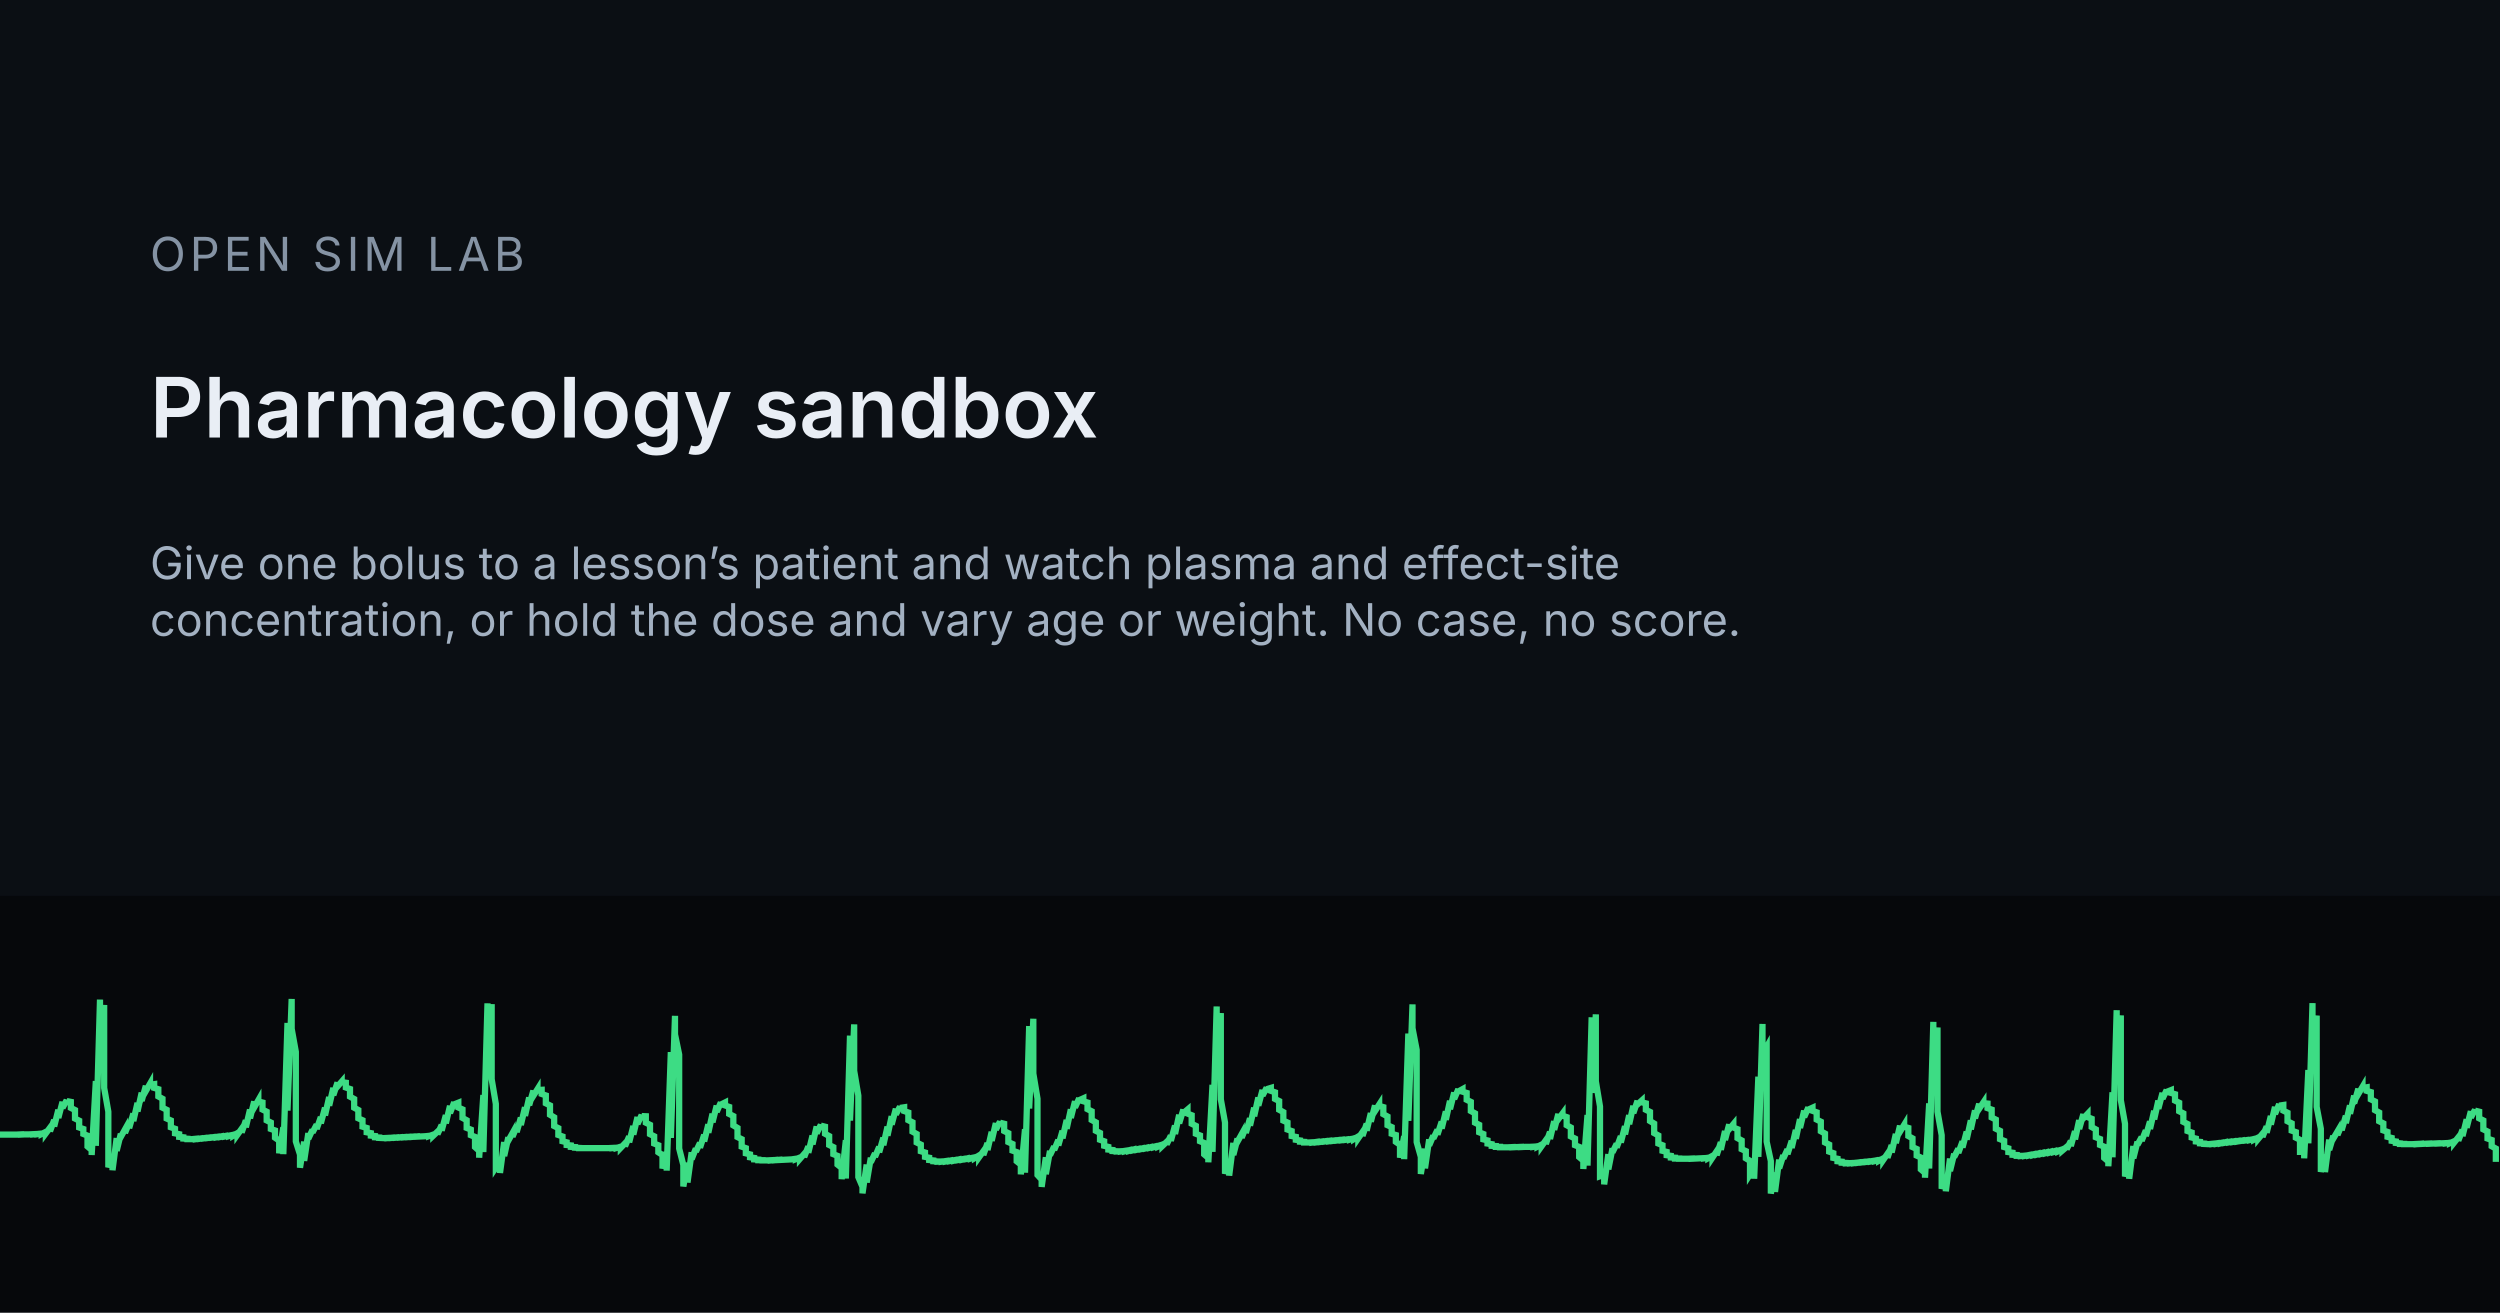
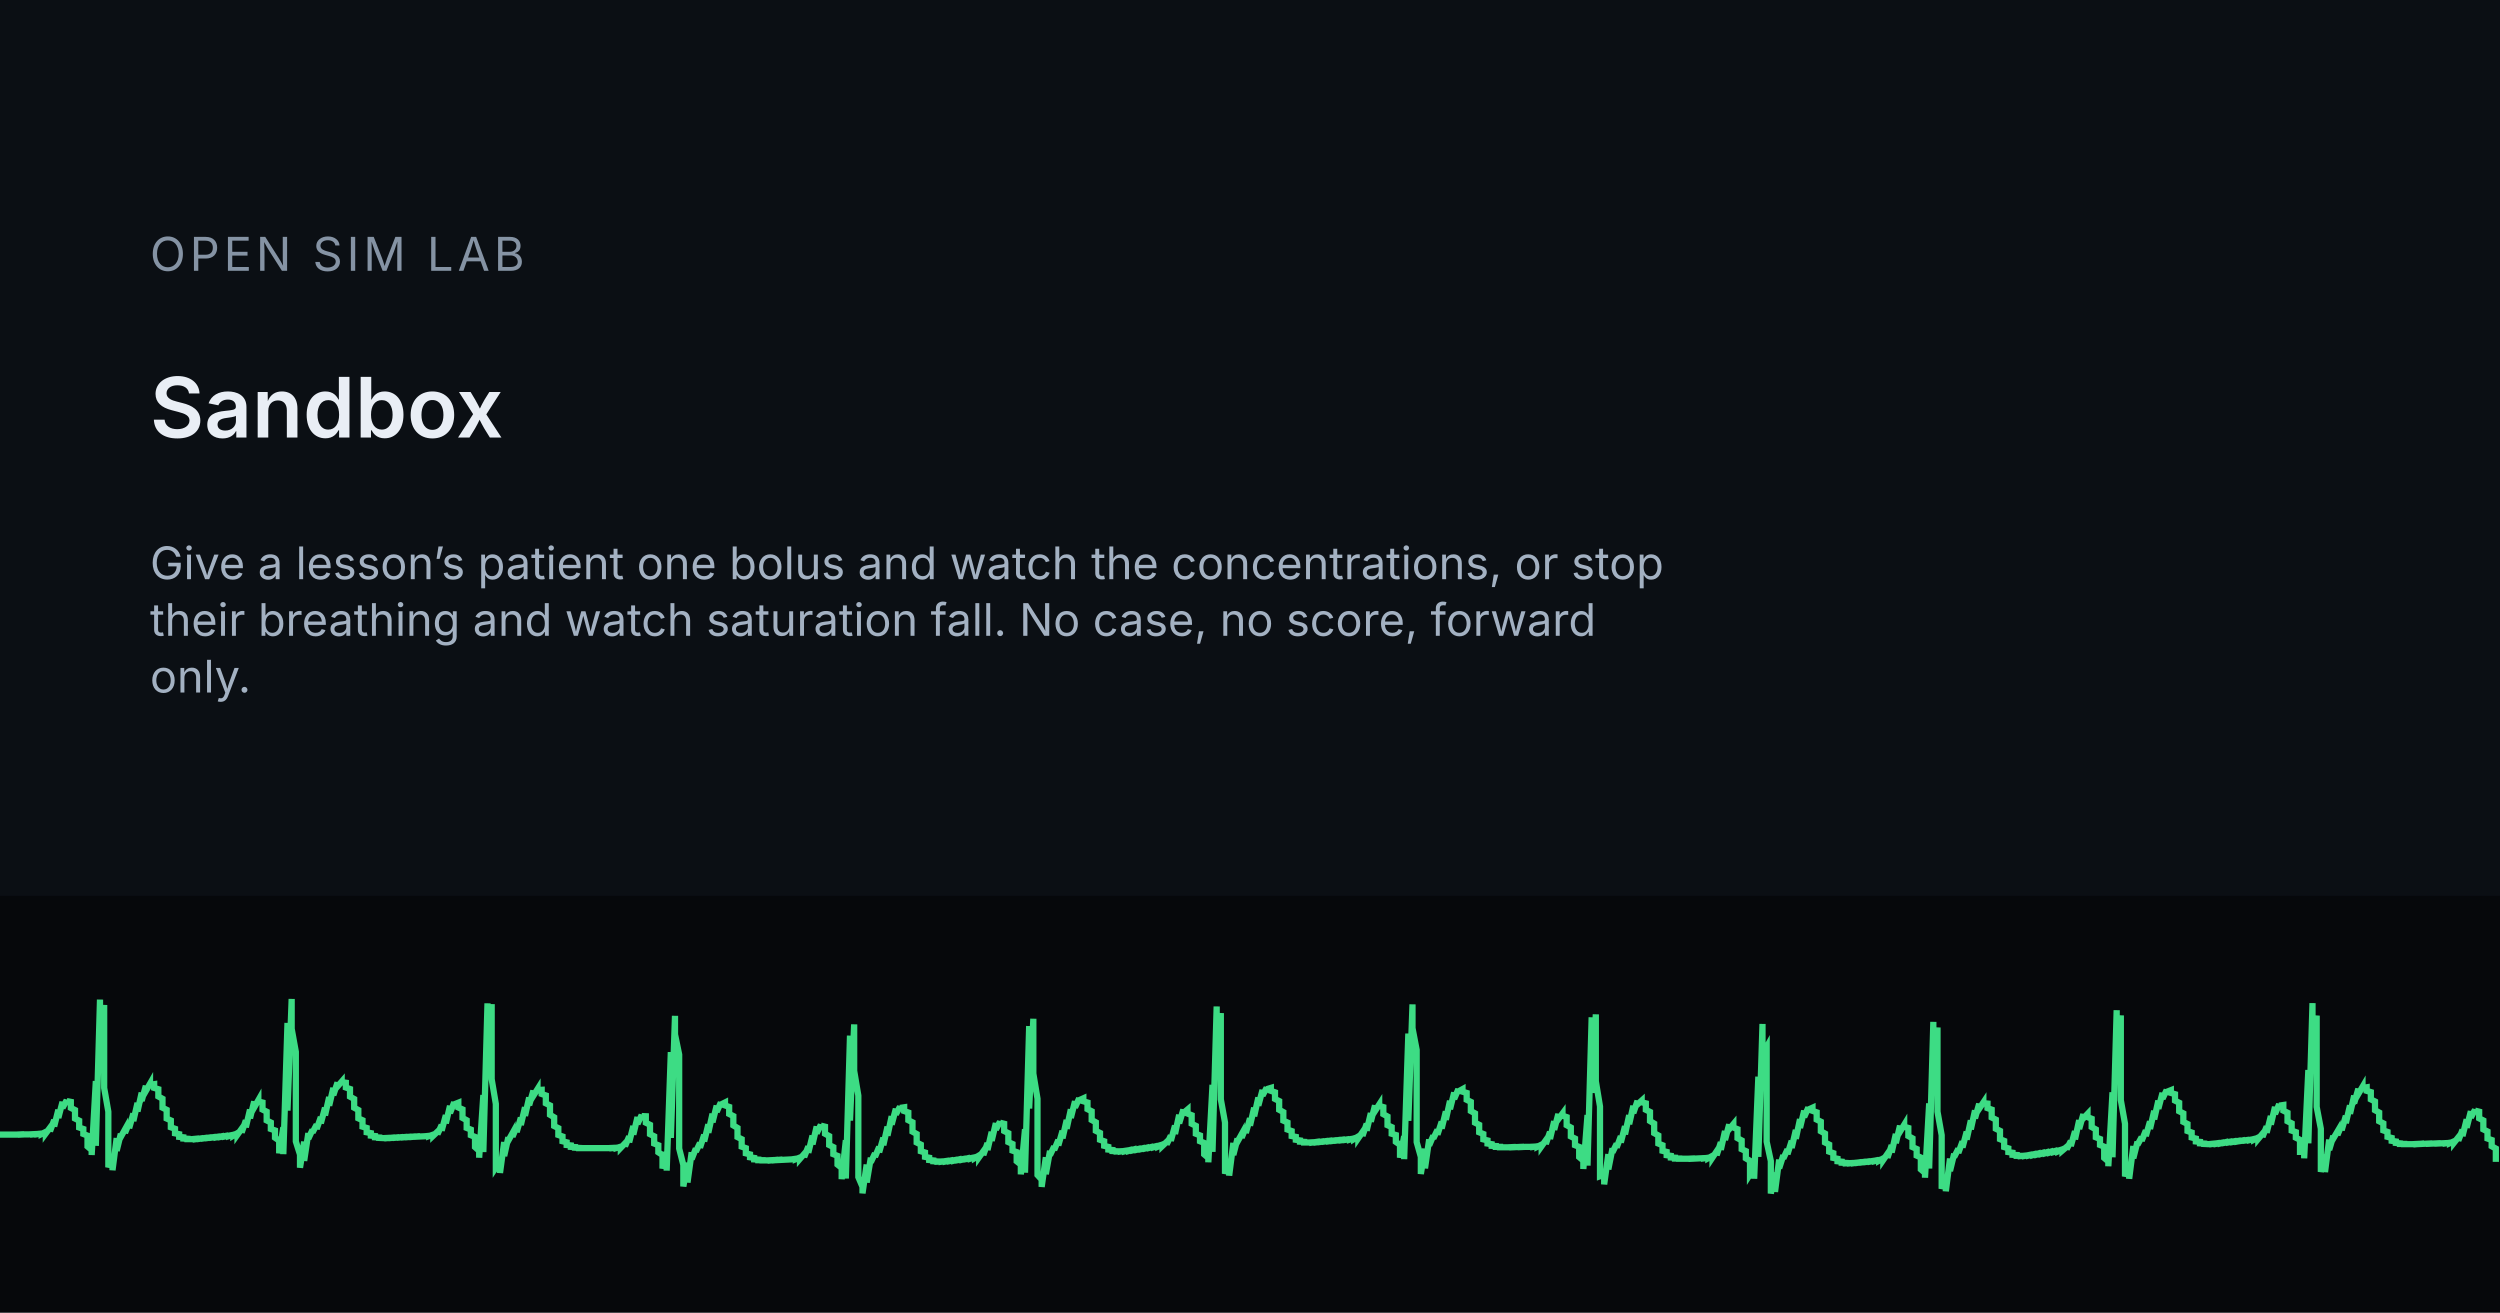
<svg xmlns="http://www.w3.org/2000/svg" width="1200" height="630" viewBox="0 0 1200 630">
  <rect width="1200" height="630" fill="#0B0F14" />
  <rect x="0" y="430" width="1200" height="200" fill="#06080B" />
  <g transform="translate(0 455)">
    <path d="M0 89.6 L0 89.6 L2 89.6 L2 89.6 L4 89.6 L4 89.6 L6 89.6 L6 89.6 L8 89.6 L8 89.6 L10 89.5 L10 89.6 L12 89.5 L12 89.5 L14 89.5 L14 89.5 L16 89.4 L16 89.5 L18 89.3 L18 89.4 L20 89.1 L20 89.3 L22 88.3 L22 89.0 L24 86.3 L24 88.0 L26 82.6 L26 85.7 L28 77.7 L28 81.6 L30 73.9 L30 76.8 L32 73.1 L32 73.5 L34 73.9 L34 76.8 L36 77.8 L36 81.9 L38 82.9 L38 86.2 L40 86.9 L40 89.3 L42 90.1 L42 95.3 L44 97.0 L44 99.4 L46 63.9 L46 95.0 L48 24.8 L48 52.7 L50 27.4 L50 67.2 L52 78.6 L52 105.3 L54 99.9 L54 106.7 L56 91.3 L56 97.4 L58 89.2 L58 90.7 L60 87.1 L60 88.8 L62 83.9 L62 86.5 L64 79.5 L64 83.1 L66 74.4 L66 78.5 L68 69.5 L68 73.4 L70 66.2 L70 68.7 L72 65.2 L72 65.7 L74 65.4 L74 67.2 L76 67.8 L76 71.3 L78 72.4 L78 76.7 L80 77.7 L80 81.9 L82 82.8 L82 86.1 L84 86.8 L84 89.0 L86 89.4 L86 90.7 L88 90.9 L88 91.5 L90 91.6 L90 91.8 L92 91.8 L92 91.8 L94 91.6 L94 91.8 L96 91.5 L96 91.6 L98 91.3 L98 91.4 L100 91.1 L100 91.2 L102 90.9 L102 91.0 L104 90.7 L104 90.9 L106 90.5 L106 90.7 L108 90.3 L108 90.5 L110 90.1 L110 90.3 L112 89.7 L112 90.1 L114 88.9 L114 89.6 L116 86.8 L116 88.6 L118 82.8 L118 86.1 L120 77.6 L120 81.8 L122 73.7 L122 76.6 L124 73.1 L124 73.7 L126 74.2 L126 77.6 L128 78.6 L128 82.8 L130 83.8 L130 86.9 L132 87.6 L132 91.1 L134 92.5 L134 98.6 L136 86.1 L136 99.0 L138 36.0 L138 78.1 L140 24.5 L140 38.8 L142 49.9 L142 92.9 L144 99.2 L144 105.5 L146 93.0 L146 102.2 L148 88.9 L148 91.6 L150 87.3 L150 88.6 L152 84.8 L152 86.9 L154 81.2 L154 84.2 L156 76.7 L156 80.4 L158 71.6 L158 75.7 L160 67.2 L160 70.7 L162 64.6 L162 66.5 L164 64.2 L164 64.4 L166 64.7 L166 67.0 L168 67.7 L168 71.4 L170 72.5 L170 76.7 L172 77.8 L172 81.8 L174 82.7 L174 85.8 L176 86.4 L176 88.5 L178 88.9 L178 90.1 L180 90.3 L180 90.9 L182 91.0 L182 91.2 L184 91.3 L184 91.3 L186 91.2 L186 91.3 L188 91.1 L188 91.2 L190 91.0 L190 91.1 L192 90.9 L192 91.0 L194 90.8 L194 90.9 L196 90.7 L196 90.8 L198 90.6 L198 90.7 L200 90.5 L200 90.6 L202 90.5 L202 90.5 L204 90.4 L204 90.4 L206 90.2 L206 90.3 L208 89.6 L208 90.1 L210 88.2 L210 89.4 L212 85.0 L212 87.7 L214 80.3 L214 84.2 L216 75.8 L216 79.3 L218 74.1 L218 75.1 L220 74.3 L220 76.6 L222 77.5 L222 81.6 L224 82.7 L224 86.4 L226 87.2 L226 89.9 L228 90.7 L228 95.6 L230 97.4 L230 100.7 L232 70.6 L232 98.0 L234 26.6 L234 59.7 L236 27.0 L236 63.0 L238 74.9 L238 105.4 L240 102.4 L240 108.0 L242 93.2 L242 99.9 L244 90.9 L244 92.5 L246 88.9 L246 90.6 L248 85.8 L248 88.4 L250 81.5 L250 85.0 L252 76.5 L252 80.6 L254 71.8 L254 75.5 L256 68.5 L256 71.0 L258 67.8 L258 68.2 L260 68.1 L260 70.1 L262 70.8 L262 74.6 L264 75.6 L264 80.1 L266 81.3 L266 85.5 L268 86.5 L268 89.8 L270 90.5 L270 92.8 L272 93.3 L272 94.6 L274 94.8 L274 95.5 L276 95.6 L276 95.9 L278 96.0 L278 96.1 L280 96.1 L280 96.1 L282 96.1 L282 96.1 L284 96.1 L284 96.1 L286 96.1 L286 96.1 L288 96.1 L288 96.1 L290 96.1 L290 96.1 L292 96.1 L292 96.1 L294 96.0 L294 96.1 L296 95.9 L296 96.0 L298 95.4 L298 95.9 L300 93.8 L300 95.2 L302 90.5 L302 93.3 L304 85.5 L304 89.6 L306 81.2 L306 84.5 L308 80.2 L308 80.7 L310 80.8 L310 83.9 L312 84.9 L312 89.4 L314 90.4 L314 93.9 L316 94.7 L316 98.1 L318 99.4 L318 105.9 L320 98.0 L320 106.9 L322 50.0 L322 91.2 L324 32.6 L324 41.5 L326 51.2 L326 96.3 L328 104.2 L328 114.5 L330 103.1 L330 112.6 L332 98.1 L332 101.4 L334 96.3 L334 97.8 L336 93.6 L336 95.9 L338 89.7 L338 92.9 L340 84.7 L340 88.7 L342 79.6 L342 83.7 L344 75.7 L344 78.7 L346 74.2 L346 75.2 L348 74.2 L348 75.6 L350 76.3 L350 79.7 L352 80.7 L352 85.2 L354 86.4 L354 90.8 L356 91.8 L356 95.4 L358 96.1 L358 98.6 L360 99.1 L360 100.5 L362 100.8 L362 101.5 L364 101.6 L364 101.9 L366 101.9 L366 102.0 L368 102.0 L368 102.0 L370 101.9 L370 102.0 L372 101.8 L372 101.9 L374 101.7 L374 101.8 L376 101.7 L376 101.7 L378 101.6 L378 101.6 L380 101.5 L380 101.5 L382 101.2 L382 101.4 L384 100.6 L384 101.2 L386 98.9 L386 100.4 L388 95.3 L388 98.3 L390 90.1 L390 94.3 L392 85.7 L392 89.0 L394 84.9 L394 85.3 L396 85.8 L396 89.2 L398 90.3 L398 94.6 L400 95.6 L400 99.0 L402 99.8 L402 104.0 L404 105.6 L404 111.0 L406 92.3 L406 110.7 L408 42.1 L408 82.9 L410 36.7 L410 59.0 L412 70.9 L412 110.0 L414 114.7 L414 117.8 L416 104.0 L416 112.6 L418 100.7 L418 102.9 L420 98.6 L420 100.3 L422 95.5 L422 98.1 L424 91.1 L424 94.7 L426 85.8 L426 90.1 L428 80.8 L428 84.8 L430 77.2 L430 79.9 L432 76.2 L432 76.8 L434 76.5 L434 78.3 L436 79.0 L436 82.7 L438 83.7 L438 88.2 L440 89.3 L440 93.4 L442 94.4 L442 97.6 L444 98.2 L444 100.3 L446 100.7 L446 101.8 L448 102.0 L448 102.4 L450 102.5 L450 102.6 L452 102.5 L452 102.6 L454 102.3 L454 102.5 L456 102.1 L456 102.3 L458 101.9 L458 102.1 L460 101.6 L460 101.8 L462 101.4 L462 101.6 L464 101.1 L464 101.3 L466 100.9 L466 101.1 L468 100.5 L468 100.8 L470 99.6 L470 100.4 L472 97.6 L472 99.4 L474 93.7 L474 97.0 L476 88.3 L476 92.6 L478 84.1 L478 87.2 L480 83.4 L480 83.9 L482 84.4 L482 87.9 L484 88.9 L484 93.2 L486 94.1 L486 97.3 L488 98.0 L488 102.4 L490 104.0 L490 108.7 L492 87.0 L492 107.9 L494 37.5 L494 77.1 L496 34.0 L496 60.3 L498 72.4 L498 109.0 L500 111.2 L500 114.7 L502 100.5 L502 108.6 L504 97.4 L504 99.5 L506 95.3 L506 97.0 L508 92.2 L508 94.8 L510 87.8 L510 91.4 L512 82.6 L512 86.8 L514 77.5 L514 81.6 L516 73.6 L516 76.6 L518 72.2 L518 73.1 L520 72.2 L520 73.6 L522 74.2 L522 77.4 L524 78.4 L524 82.6 L526 83.7 L526 87.8 L528 88.8 L528 92.1 L530 92.8 L530 95.0 L532 95.5 L532 96.8 L534 97.0 L534 97.5 L536 97.6 L536 97.7 L538 97.6 L538 97.7 L540 97.4 L540 97.6 L542 97.1 L542 97.4 L544 96.8 L544 97.1 L546 96.6 L546 96.8 L548 96.3 L548 96.5 L550 96.0 L550 96.2 L552 95.7 L552 95.9 L554 95.4 L554 95.6 L556 95.0 L556 95.3 L558 94.4 L558 95.0 L560 93.1 L560 94.3 L562 90.1 L562 92.6 L564 85.3 L564 89.3 L566 80.1 L566 84.2 L568 77.6 L568 79.3 L570 77.6 L570 79.5 L572 80.3 L572 84.4 L574 85.4 L574 89.2 L576 90.0 L576 92.8 L578 93.6 L578 99.1 L580 100.8 L580 102.9 L582 65.7 L582 97.9 L584 28.1 L584 54.5 L586 31.3 L586 72.7 L588 83.8 L588 108.4 L590 101.8 L590 109.3 L592 93.6 L592 99.4 L594 91.5 L594 93.0 L596 89.4 L596 91.1 L598 86.1 L598 88.8 L600 81.8 L600 85.3 L602 76.7 L602 80.8 L604 71.8 L604 75.7 L606 68.2 L606 70.9 L608 67.1 L608 67.8 L610 67.2 L610 68.6 L612 69.3 L612 72.5 L614 73.5 L614 77.7 L616 78.8 L616 82.9 L618 83.8 L618 87.2 L620 87.9 L620 90.3 L622 90.7 L622 92.1 L624 92.4 L624 93.0 L626 93.1 L626 93.4 L628 93.4 L628 93.4 L630 93.3 L630 93.4 L632 93.1 L632 93.3 L634 93.0 L634 93.1 L636 92.8 L636 92.9 L638 92.6 L638 92.8 L640 92.5 L640 92.6 L642 92.3 L642 92.4 L644 92.1 L644 92.3 L646 92.0 L646 92.1 L648 91.8 L648 92.0 L650 91.4 L650 91.7 L652 90.5 L652 91.3 L654 88.4 L654 90.2 L656 84.4 L656 87.7 L658 79.3 L658 83.4 L660 75.6 L660 78.3 L662 75.2 L662 75.8 L664 76.4 L664 79.8 L666 80.9 L666 85.1 L668 86.0 L668 89.2 L670 89.8 L670 93.1 L672 94.5 L672 100.7 L674 90.4 L674 101.4 L676 41.1 L676 83.0 L678 27.1 L678 38.5 L680 49.0 L680 93.2 L682 100.3 L682 108.5 L684 96.4 L684 105.8 L686 91.9 L686 94.8 L688 90.1 L688 91.5 L690 87.3 L690 89.6 L692 83.4 L692 86.7 L694 78.5 L694 82.5 L696 73.4 L696 77.4 L698 69.4 L698 72.5 L700 67.8 L700 68.9 L702 67.8 L702 69.0 L704 69.6 L704 72.9 L706 73.9 L706 78.3 L708 79.4 L708 83.9 L710 84.9 L710 88.5 L712 89.3 L712 91.9 L714 92.4 L714 93.9 L716 94.2 L716 95.0 L718 95.1 L718 95.5 L720 95.5 L720 95.7 L722 95.7 L722 95.7 L724 95.7 L724 95.7 L726 95.6 L726 95.7 L728 95.6 L728 95.6 L730 95.5 L730 95.6 L732 95.5 L732 95.5 L734 95.5 L734 95.5 L736 95.4 L736 95.5 L738 95.2 L738 95.4 L740 94.4 L740 95.1 L742 92.3 L742 94.1 L744 88.3 L744 91.7 L746 83.2 L746 87.3 L748 79.7 L748 82.2 L750 79.5 L750 80.5 L752 81.2 L752 85.1 L754 86.2 L754 90.5 L756 91.5 L756 94.7 L758 95.5 L758 100.4 L760 102.1 L760 106.1 L762 80.2 L762 104.5 L764 33.3 L764 69.6 L766 31.9 L766 64.0 L768 76.1 L768 109.6 L770 108.9 L770 113.5 L772 99.0 L772 106.3 L774 96.2 L774 98.1 L776 94.0 L776 95.8 L778 90.4 L778 93.4 L780 85.6 L780 89.5 L782 80.3 L782 84.6 L784 75.8 L784 79.3 L786 73.4 L786 75.1 L788 73.3 L788 74.1 L790 74.6 L790 77.7 L792 78.7 L792 83.1 L794 84.3 L794 88.9 L796 90.0 L796 93.9 L798 94.7 L798 97.4 L800 97.9 L800 99.5 L802 99.8 L802 100.6 L804 100.7 L804 101.1 L806 101.1 L806 101.2 L808 101.2 L808 101.2 L810 101.2 L810 101.2 L812 101.1 L812 101.2 L814 101.1 L814 101.1 L816 101.0 L816 101.0 L818 100.9 L818 101.0 L820 100.7 L820 100.9 L822 99.8 L822 100.6 L824 97.6 L824 99.5 L826 93.3 L826 96.9 L828 87.9 L828 92.2 L830 84.7 L830 87.0 L832 84.6 L832 86.2 L834 87.0 L834 91.3 L836 92.4 L836 96.6 L838 97.5 L838 101.0 L840 102.2 L840 108.7 L842 105.6 L842 110.8 L844 61.8 L844 100.3 L846 36.5 L846 51.2 L848 47.6 L848 93.0 L850 102.3 L850 117.9 L852 107.8 L852 117.1 L854 101.6 L854 105.8 L856 99.5 L856 101.1 L858 96.7 L858 99.0 L860 92.6 L860 96.0 L862 87.4 L862 91.6 L864 82.2 L864 86.4 L866 78.1 L866 81.2 L868 76.6 L868 77.6 L870 76.7 L870 78.2 L872 78.9 L872 82.4 L874 83.4 L874 88.0 L876 89.1 L876 93.4 L878 94.4 L878 97.8 L880 98.5 L880 100.8 L882 101.2 L882 102.4 L884 102.6 L884 103.1 L886 103.2 L886 103.4 L888 103.3 L888 103.4 L890 103.2 L890 103.3 L892 103.0 L892 103.1 L894 102.8 L894 102.9 L896 102.6 L896 102.7 L898 102.4 L898 102.5 L900 102.1 L900 102.3 L902 101.8 L902 102.1 L904 101.0 L904 101.7 L906 98.8 L906 100.7 L908 94.7 L908 98.2 L910 89.3 L910 93.7 L912 85.3 L912 88.2 L914 84.9 L914 85.8 L916 86.4 L916 90.3 L918 91.4 L918 95.6 L920 96.5 L920 99.7 L922 100.6 L922 106.3 L924 108.0 L924 110.3 L926 74.6 L926 105.9 L928 35.5 L928 63.4 L930 38.2 L930 78.6 L932 89.9 L932 115.6 L934 109.6 L934 116.8 L936 101.1 L936 107.1 L938 98.8 L938 100.4 L940 96.4 L940 98.4 L942 92.9 L942 95.8 L944 88.2 L944 92.0 L946 82.8 L946 87.1 L948 78.0 L948 81.8 L950 74.8 L950 77.2 L952 74.2 L952 74.5 L954 74.7 L954 76.9 L956 77.6 L956 81.4 L958 82.4 L958 86.8 L960 87.8 L960 91.8 L962 92.6 L962 95.6 L964 96.2 L964 98.0 L966 98.3 L966 99.3 L968 99.4 L968 99.8 L970 99.8 L970 99.9 L972 99.7 L972 99.8 L974 99.4 L974 99.6 L976 99.1 L976 99.4 L978 98.8 L978 99.1 L980 98.5 L980 98.8 L982 98.2 L982 98.5 L984 97.9 L984 98.2 L986 97.6 L986 97.9 L988 97.3 L988 97.6 L990 96.7 L990 97.2 L992 95.5 L992 96.6 L994 92.7 L994 95.1 L996 88.0 L996 91.9 L998 82.7 L998 86.9 L1000 79.8 L1000 81.8 L1002 79.7 L1002 81.2 L1004 82.0 L1004 86.0 L1006 87.1 L1006 90.9 L1008 91.7 L1008 94.6 L1010 95.4 L1010 100.8 L1012 102.5 L1012 104.8 L1014 69.3 L1014 100.5 L1016 29.9 L1016 58.1 L1018 32.4 L1018 73.1 L1020 84.4 L1020 109.7 L1022 103.5 L1022 110.8 L1024 95.1 L1024 101.0 L1026 93.0 L1026 94.5 L1028 90.8 L1028 92.6 L1030 87.6 L1030 90.3 L1032 83.3 L1032 86.9 L1034 78.2 L1034 82.3 L1036 73.3 L1036 77.2 L1038 69.6 L1038 72.4 L1040 68.2 L1040 69.1 L1042 68.3 L1042 69.6 L1044 70.2 L1044 73.3 L1046 74.3 L1046 78.4 L1048 79.4 L1048 83.5 L1050 84.5 L1050 87.9 L1052 88.6 L1052 91.0 L1054 91.5 L1054 92.9 L1056 93.1 L1056 93.8 L1058 93.9 L1058 94.1 L1060 94.2 L1060 94.2 L1062 94.0 L1062 94.1 L1064 93.8 L1064 94.0 L1066 93.6 L1066 93.8 L1068 93.3 L1068 93.5 L1070 93.1 L1070 93.3 L1072 92.9 L1072 93.1 L1074 92.7 L1074 92.9 L1076 92.5 L1076 92.6 L1078 92.3 L1078 92.4 L1080 92.1 L1080 92.2 L1082 91.7 L1082 92.0 L1084 91.0 L1084 91.6 L1086 89.2 L1086 90.7 L1088 85.7 L1088 88.7 L1090 80.7 L1090 84.8 L1092 76.3 L1092 79.7 L1094 75.0 L1094 75.7 L1096 75.4 L1096 78.1 L1098 79.1 L1098 83.2 L1100 84.2 L1100 87.7 L1102 88.4 L1102 91.1 L1104 92.1 L1104 97.9 L1106 97.9 L1106 101.0 L1108 58.6 L1108 93.8 L1110 26.5 L1110 47.4 L1112 32.5 L1112 76.3 L1114 86.8 L1114 107.5 L1116 99.2 L1116 107.6 L1118 92.0 L1118 97.0 L1120 90.2 L1120 91.5 L1122 88.1 L1122 89.8 L1124 84.9 L1124 87.5 L1126 80.6 L1126 84.1 L1128 75.6 L1128 79.6 L1130 70.9 L1130 74.6 L1132 67.6 L1132 70.1 L1134 66.7 L1134 67.2 L1136 66.9 L1136 68.6 L1138 69.2 L1138 72.7 L1140 73.7 L1140 77.9 L1142 79.0 L1142 83.2 L1144 84.2 L1144 87.6 L1146 88.3 L1146 90.7 L1148 91.2 L1148 92.6 L1150 92.9 L1150 93.6 L1152 93.8 L1152 94.1 L1154 94.1 L1154 94.2 L1156 94.2 L1156 94.2 L1158 94.2 L1158 94.2 L1160 94.1 L1160 94.2 L1162 94.0 L1162 94.1 L1164 94.0 L1164 94.0 L1166 93.9 L1166 94.0 L1168 93.9 L1168 93.9 L1170 93.8 L1170 93.9 L1172 93.8 L1172 93.8 L1174 93.7 L1174 93.8 L1176 93.5 L1176 93.7 L1178 92.8 L1178 93.4 L1180 90.9 L1180 92.5 L1182 87.3 L1182 90.3 L1184 82.3 L1184 86.3 L1186 78.4 L1186 81.4 L1188 77.7 L1188 78.1 L1190 78.6 L1190 81.8 L1192 82.8 L1192 87.1 L1194 88.1 L1194 91.5 L1196 92.2 L1196 95.2 L1198 96.3 L1198 102.7" fill="none" stroke="#3DDC84" stroke-width="3" />
  </g>
  <text x="72" y="130" font-family="Inter, system-ui, sans-serif" font-size="22.4" letter-spacing="2" fill="#8593A4">OPEN SIM LAB</text>
-   <text x="72" y="210" font-family="Inter, system-ui, sans-serif" font-size="40" font-weight="600" fill="#E9EEF5">Pharmacology sandbox</text>
-   <text x="72" y="278" font-family="Inter, system-ui, sans-serif" font-size="21.6" fill="#A3B1C2">Give one bolus to a lesson’s patient and watch plasma and effect-site</text>
-   <text x="72" y="305.2" font-family="Inter, system-ui, sans-serif" font-size="21.6" fill="#A3B1C2">concentration, or hold the dose and vary age or weight. No case, no score.</text>
+   <text x="72" y="210" font-family="Inter, system-ui, sans-serif" font-size="40" font-weight="600" fill="#E9EEF5">Sandbox</text>
+   <text x="72" y="278" font-family="Inter, system-ui, sans-serif" font-size="21.6" fill="#A3B1C2">Give a lesson’s patient one bolus and watch the concentrations, or stop</text>
+   <text x="72" y="305.2" font-family="Inter, system-ui, sans-serif" font-size="21.6" fill="#A3B1C2">their breathing and watch saturation fall. No case, no score, forward</text>
+   <text x="72" y="332.4" font-family="Inter, system-ui, sans-serif" font-size="21.6" fill="#A3B1C2">only.</text>
</svg>
